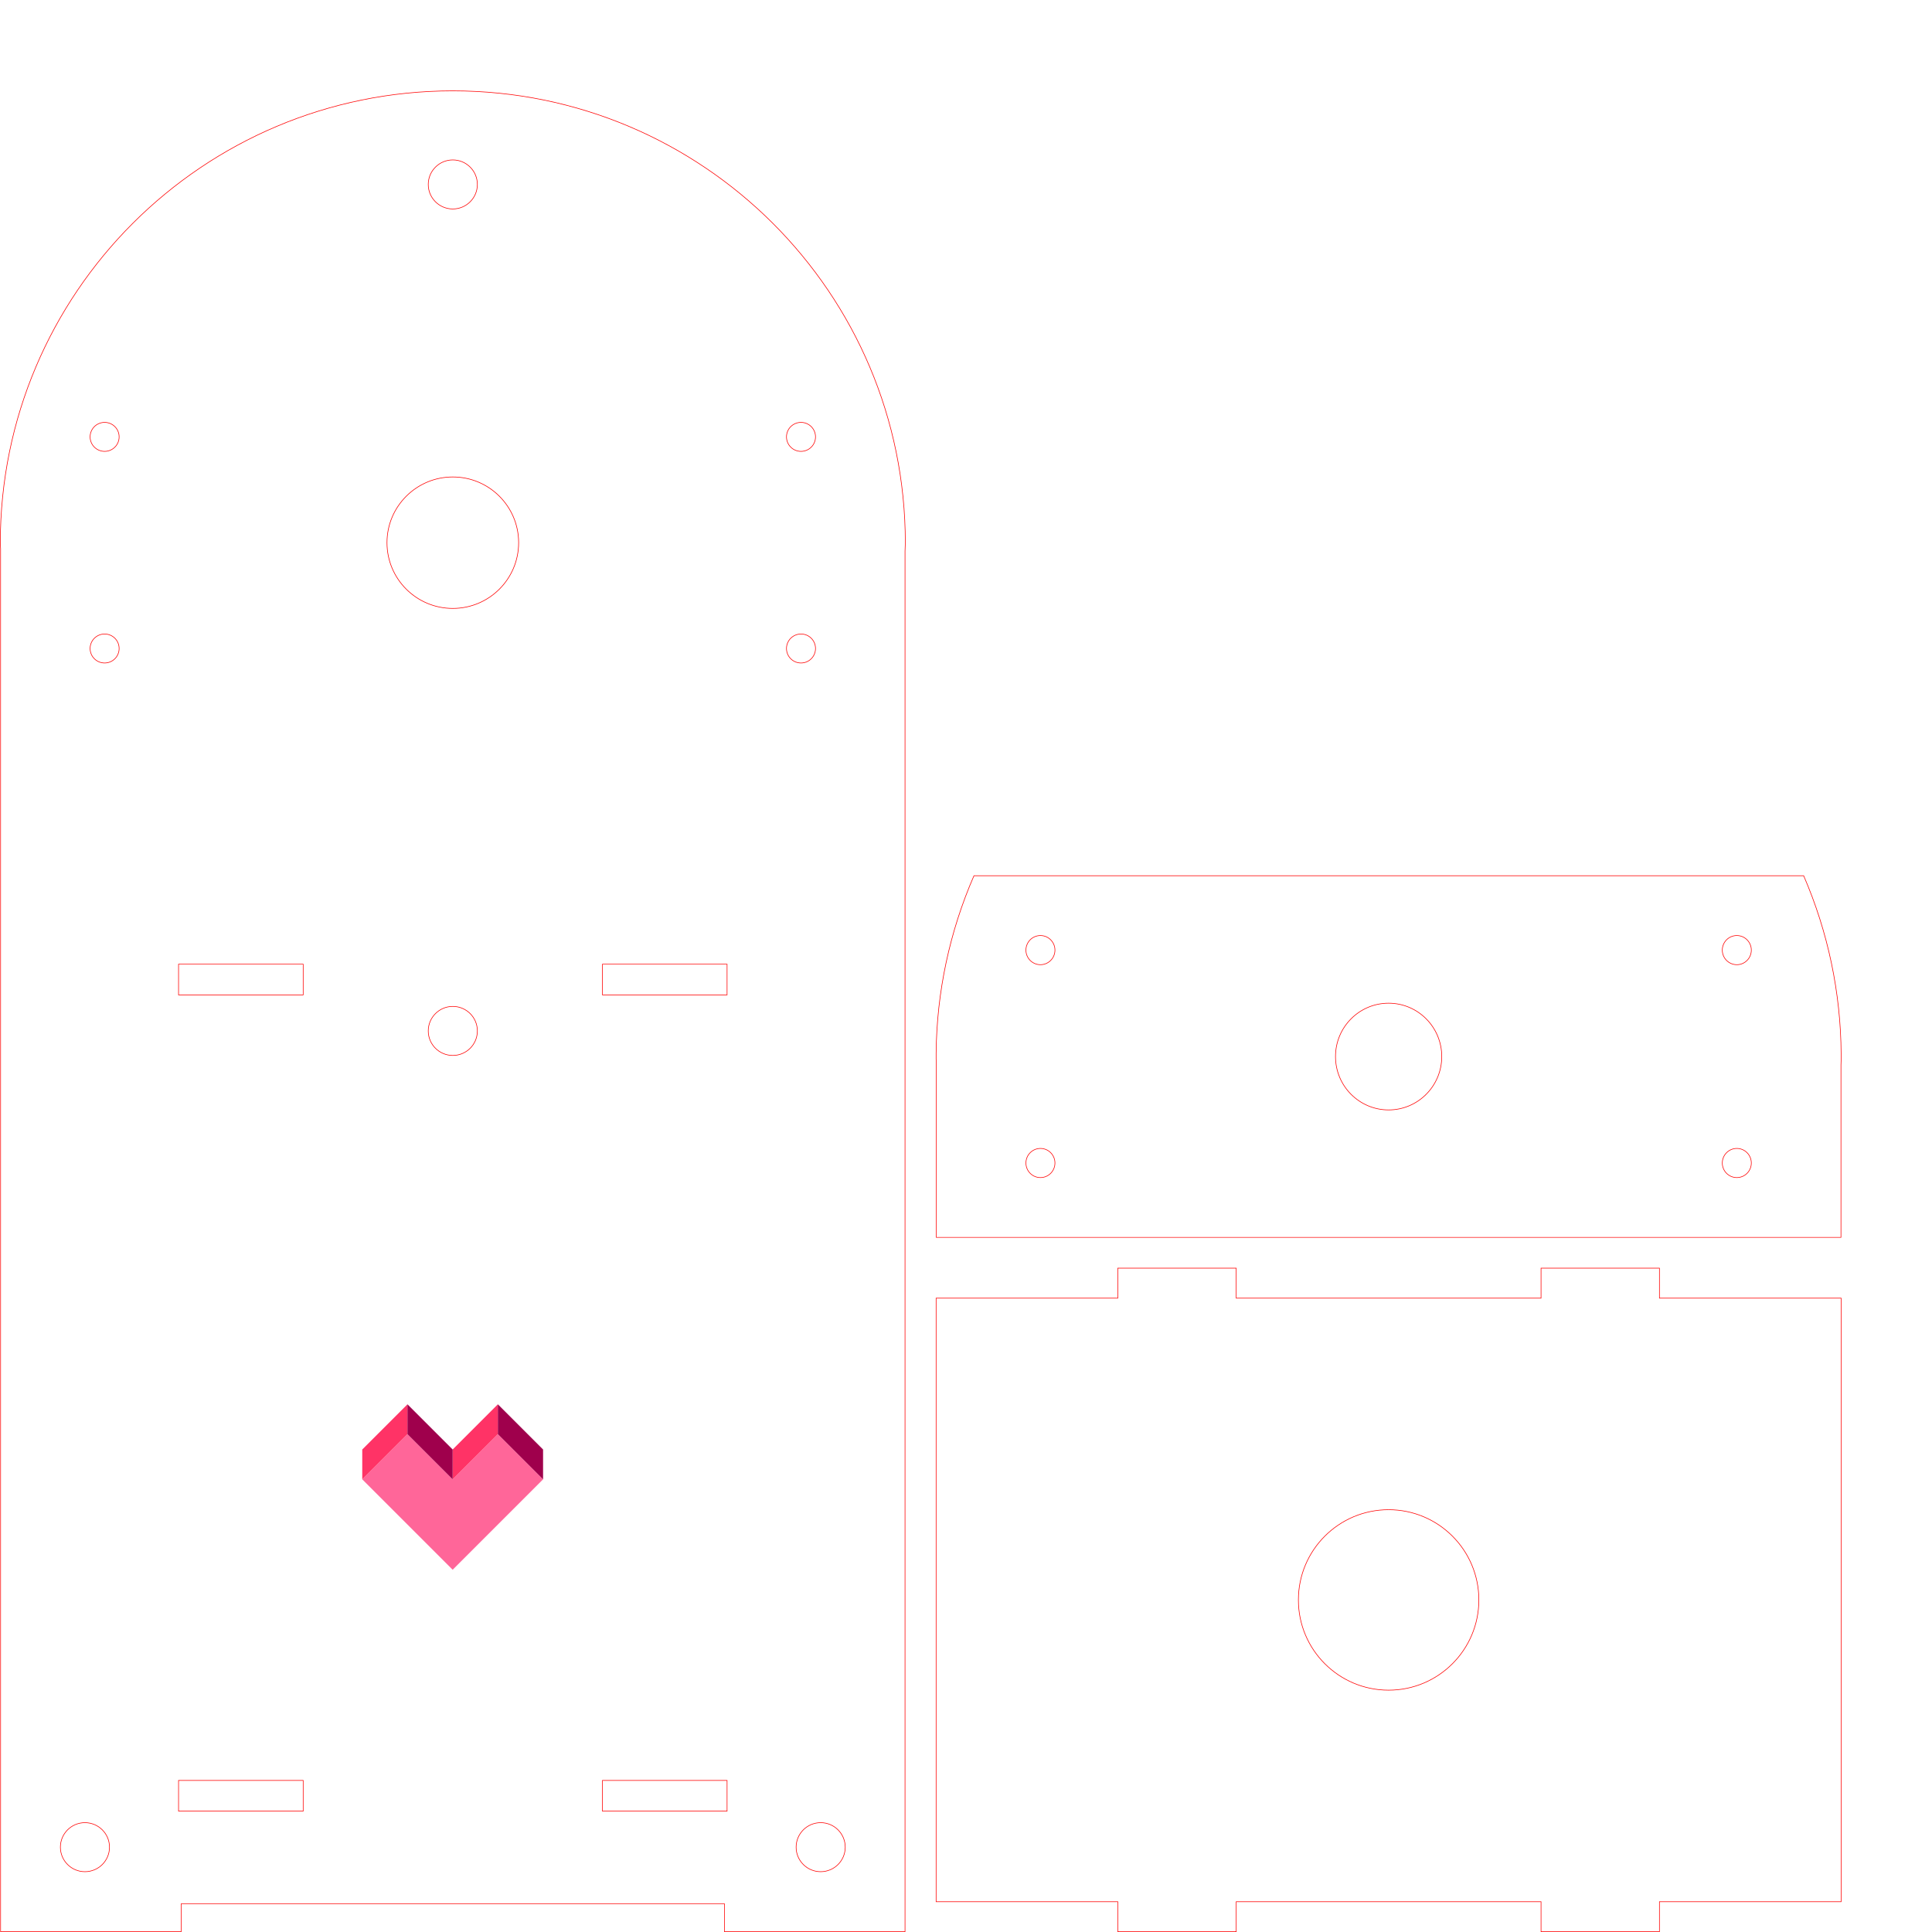
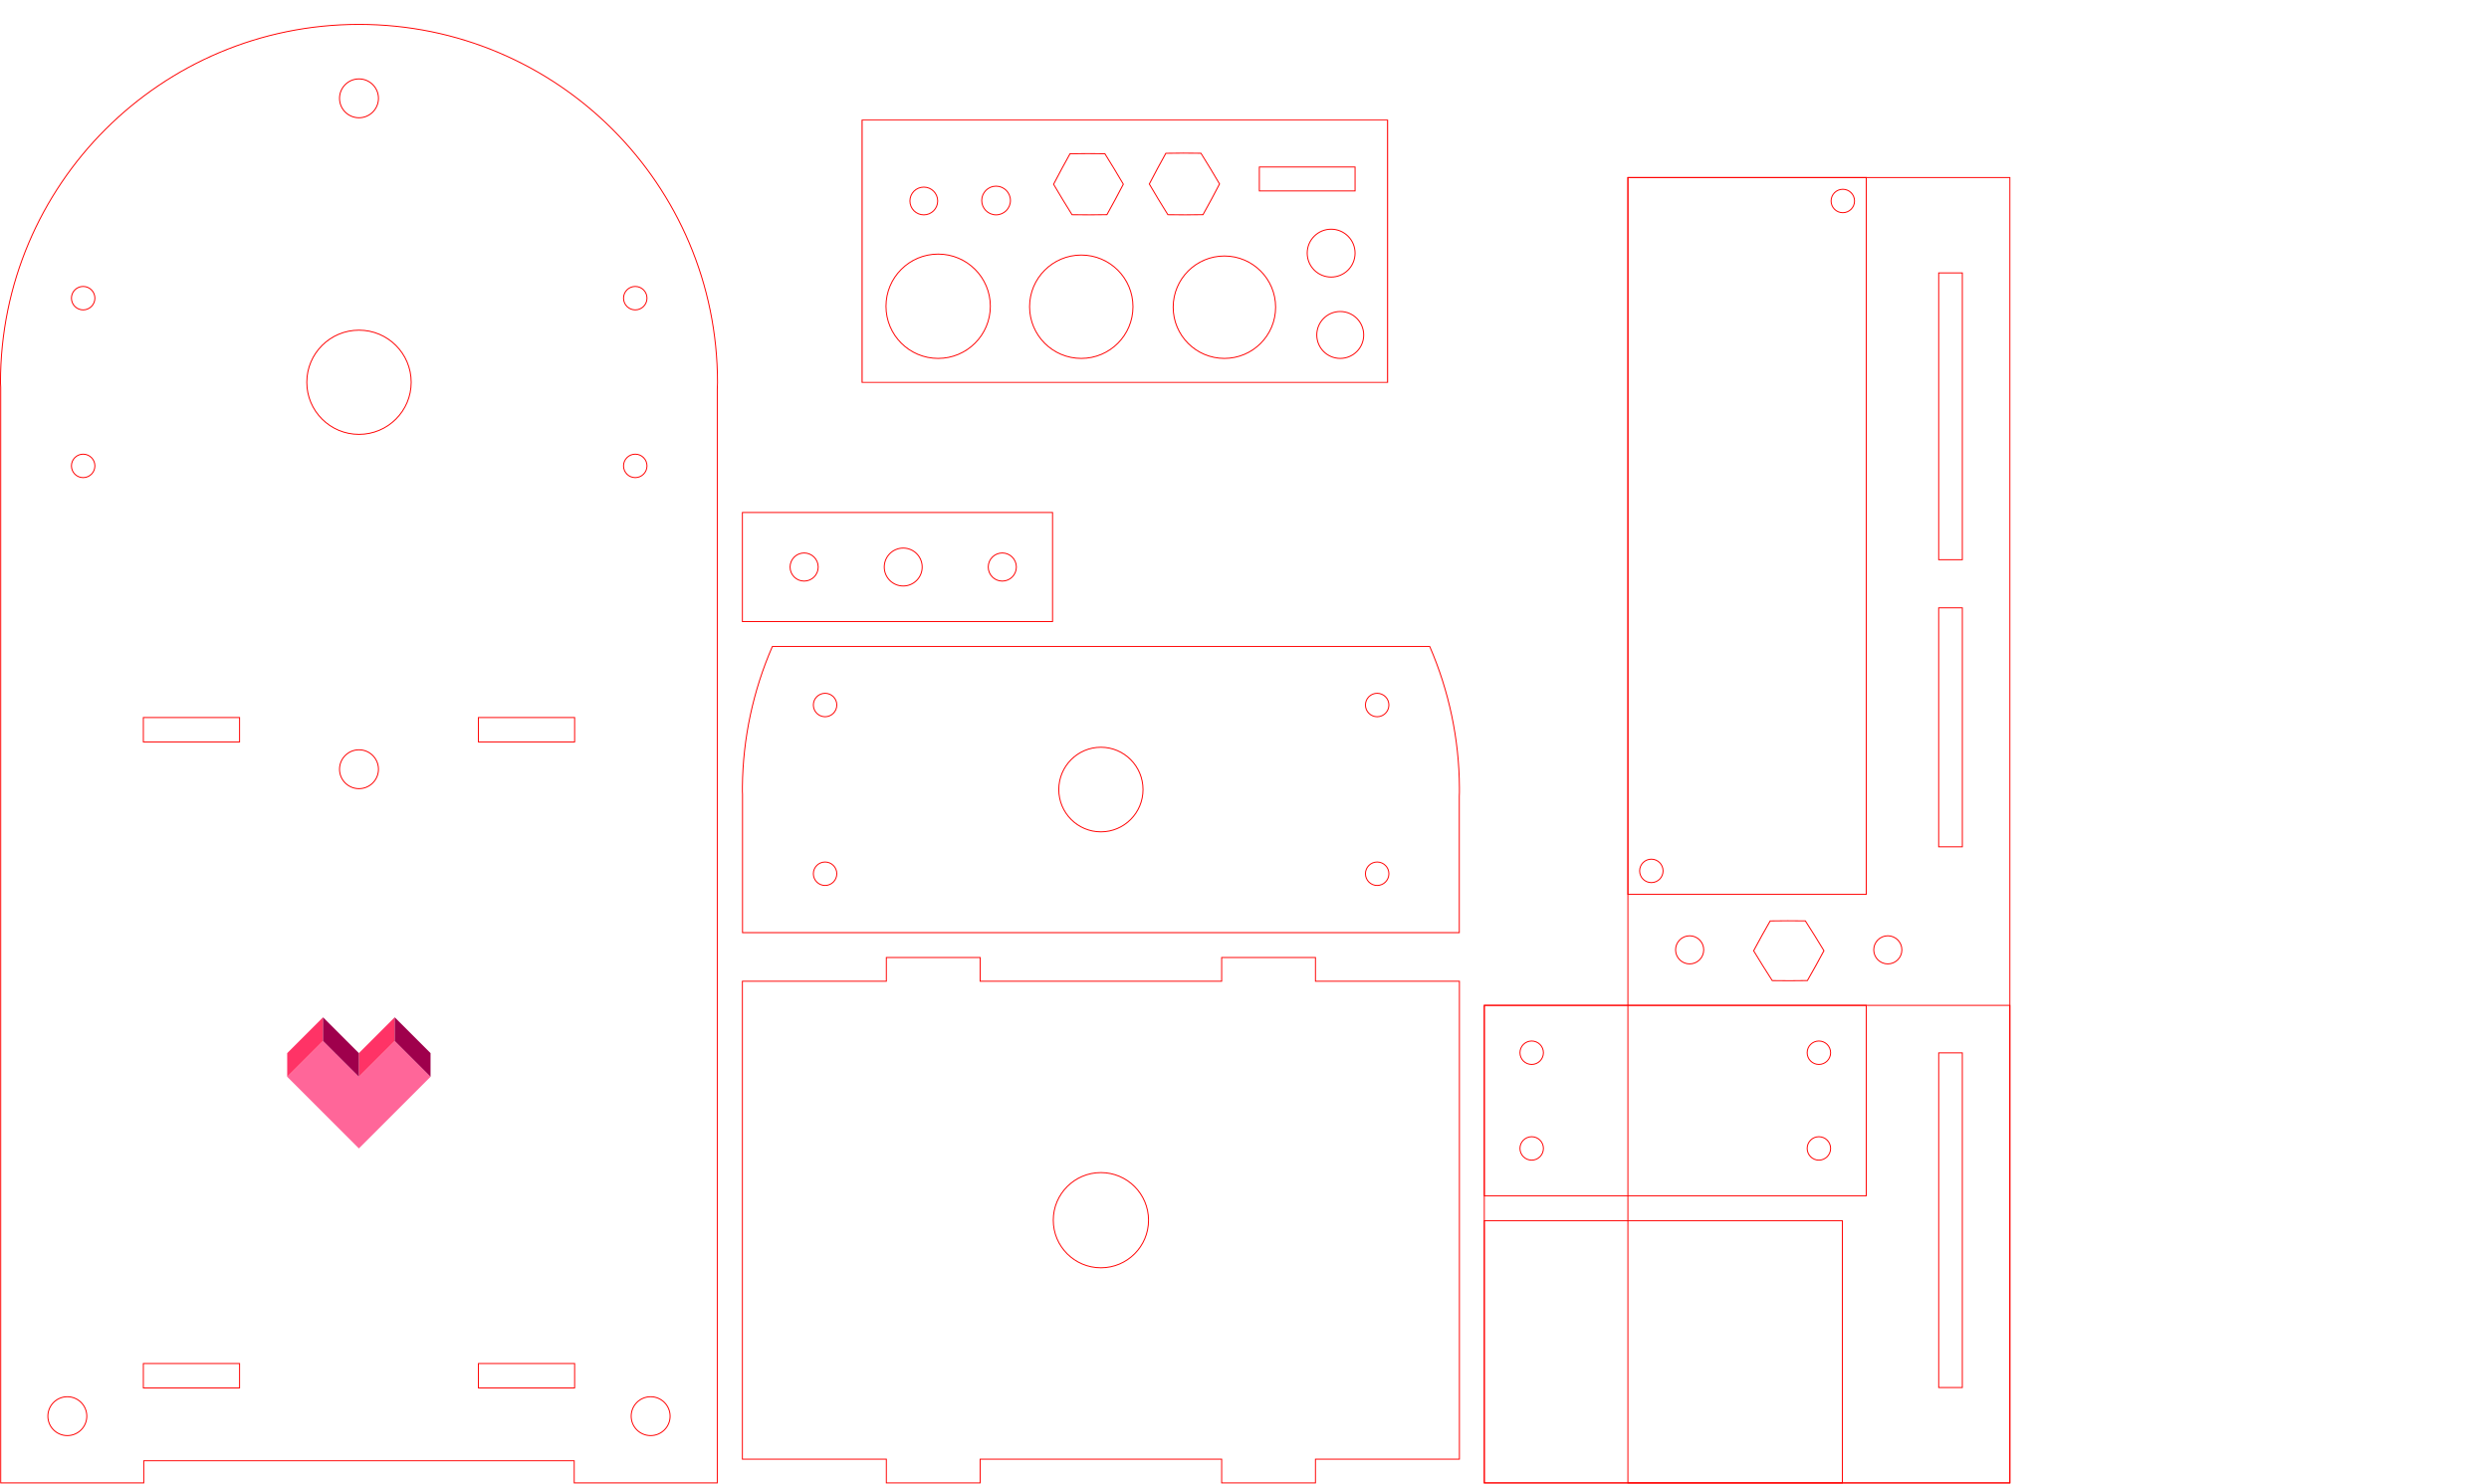
- <svg xmlns="http://www.w3.org/2000/svg" width="320mm" height="320mm" viewBox="0 0 1133.858 1133.858" id="svg2" version="1.1">
+ <svg xmlns="http://www.w3.org/2000/svg" width="520mm" height="310mm" viewBox="0 0 1842.52 1098.425" id="svg2" version="1.1">
  <defs id="defs4" />
-   <g id="layer1" transform="translate(0,81.49606)">
-     <path style="fill:none;fill-opacity:1;stroke:#ff0000;stroke-width:0.355;stroke-miterlimit:4;stroke-dasharray:none;stroke-opacity:1" d="M 265.748,-28.169 A 265.571,265.299 0 0 0 0.178,237.13 a 265.571,265.299 0 0 0 0.172,3.439 l 0,811.616 105.97,0 0,-16.381 318.855,0 0,16.381 105.97,0 0,-810.198 a 265.571,265.299 0 0 0 0.172,-4.857 265.571,265.299 0 0 0 -265.57,-265.299 z m 0,40.534 a 14.409,14.388 0 0 1 14.41,14.388 14.409,14.388 0 0 1 -14.41,14.388 14.409,14.388 0 0 1 -14.41,-14.388 14.409,14.388 0 0 1 14.41,-14.388 z M 61.402,166.398 a 8.517,8.504 0 0 1 8.517,8.505 8.517,8.504 0 0 1 -8.517,8.503 8.517,8.504 0 0 1 -8.517,-8.503 8.517,8.504 0 0 1 8.517,-8.505 z m 408.692,0 a 8.517,8.504 0 0 1 8.517,8.505 8.517,8.504 0 0 1 -8.517,8.503 8.517,8.504 0 0 1 -8.517,-8.503 8.517,8.504 0 0 1 8.517,-8.505 z m -204.346,32.027 a 38.633,38.575 0 0 1 38.632,38.576 38.633,38.575 0 0 1 -38.632,38.574 38.633,38.575 0 0 1 -38.632,-38.574 38.633,38.575 0 0 1 38.632,-38.576 z M 61.402,290.594 a 8.517,8.504 0 0 1 8.517,8.505 8.517,8.504 0 0 1 -8.517,8.503 8.517,8.504 0 0 1 -8.517,-8.503 8.517,8.504 0 0 1 8.517,-8.505 z m 408.692,0 a 8.517,8.504 0 0 1 8.517,8.505 8.517,8.504 0 0 1 -8.517,8.503 8.517,8.504 0 0 1 -8.517,-8.503 8.517,8.504 0 0 1 8.517,-8.505 z m -365.302,193.769 73.143,0 0,18.028 -73.143,0 0,-18.028 z m 248.769,0 73.143,0 0,18.028 -73.143,0 0,-18.028 z m -87.813,24.788 a 14.409,14.388 0 0 1 14.41,14.388 14.409,14.388 0 0 1 -14.41,14.388 14.409,14.388 0 0 1 -14.41,-14.388 14.409,14.388 0 0 1 14.41,-14.388 z m -160.956,454.256 73.143,0 0,18.03 -73.143,0 0,-18.03 z m 248.769,0 73.143,0 0,18.03 -73.143,0 0,-18.03 z M 49.852,988.197 a 14.409,14.388 0 0 1 14.41,14.386 14.409,14.388 0 0 1 -14.41,14.388 14.409,14.388 0 0 1 -14.41,-14.388 14.409,14.388 0 0 1 14.41,-14.386 z m 431.792,0 a 14.409,14.388 0 0 1 14.41,14.386 14.409,14.388 0 0 1 -14.41,14.388 14.409,14.388 0 0 1 -14.41,-14.388 14.409,14.388 0 0 1 14.41,-14.386 z" id="rect4136" />
-     <path style="fill:none;fill-opacity:1;stroke:#ff0000;stroke-width:0.356;stroke-miterlimit:4;stroke-dasharray:none;stroke-opacity:1" d="m 571.599,432.462 a 265.644,266.686 0 0 0 -22.208,104.015 l 0,3.599 a 265.644,266.686 0 0 0 0.098,1.964 l 0,102.665 530.944,0 0,-101.238 a 265.644,266.686 0 0 0 0.098,-2.774 l 0,-3.599 a 265.644,266.686 0 0 0 -21.989,-104.631 l -486.942,0 z m 39.018,35.096 a 8.517,8.555 0 0 1 8.517,8.556 8.517,8.555 0 0 1 -8.517,8.554 8.517,8.555 0 0 1 -8.517,-8.554 8.517,8.555 0 0 1 8.517,-8.556 z m 408.689,0 a 8.517,8.555 0 0 1 8.515,8.556 8.517,8.555 0 0 1 -8.515,8.554 8.517,8.555 0 0 1 -8.517,-8.554 8.517,8.555 0 0 1 8.517,-8.556 z m -204.345,39.708 a 31.177,31.317 0 0 1 31.176,31.318 31.177,31.317 0 0 1 -31.176,31.316 31.177,31.317 0 0 1 -31.178,-31.316 31.177,31.317 0 0 1 31.178,-31.318 z M 610.617,592.499 a 8.517,8.555 0 0 1 8.517,8.556 8.517,8.555 0 0 1 -8.517,8.554 8.517,8.555 0 0 1 -8.517,-8.554 8.517,8.555 0 0 1 8.517,-8.556 z m 408.689,0 a 8.517,8.555 0 0 1 8.515,8.556 8.517,8.555 0 0 1 -8.515,8.554 8.517,8.555 0 0 1 -8.517,-8.554 8.517,8.555 0 0 1 8.517,-8.556 z" id="rect4136-1" />
-     <path style="fill:none;fill-opacity:1;stroke:#ff0000;stroke-width:0.355;stroke-miterlimit:4;stroke-dasharray:none;stroke-opacity:1" d="M 656.018 744.271 L 656.018 761.865 L 549.391 761.865 L 549.391 1116.086 L 656.018 1116.086 L 656.018 1133.68 L 725.504 1133.68 L 725.504 1116.086 L 904.414 1116.086 L 904.414 1133.68 L 973.902 1133.68 L 973.902 1116.086 L 1080.531 1116.086 L 1080.531 761.865 L 973.902 761.865 L 973.902 744.271 L 904.414 744.271 L 904.414 761.865 L 725.504 761.865 L 725.504 744.271 L 656.018 744.271 z M 814.961 886.021 A 52.955 52.955 0 0 1 867.916 938.977 A 52.955 52.955 0 0 1 814.961 991.932 A 52.955 52.955 0 0 1 762.006 938.977 A 52.955 52.955 0 0 1 814.961 886.021 z " transform="translate(0,-81.49606)" id="rect4390" />
-     <g id="g4551" transform="matrix(0.212242,0,0,0.212242,212.5984,738.1527)">
-       <path style="fill:#ff6699" d="m 375,103.751 -124.999,125 -125,-125 -125.001,125 125.001,125.001 125,124.999 L 375,353.752 500,228.751 Z" id="polygon4534" />
-       <path style="fill:#ff3366" d="m 125.001,21.25 0,82.501 -125.001,125 0,-82.5 z" id="polygon4536" />
-       <path style="fill:#ff3366" d="m 375,21.25 0,82.501 -124.999,125 0,-82.5 z" id="polygon4538" />
-       <path style="fill:#9f004c" d="m 250.001,228.751 0,-82.5 -125,-125.001 0,82.501 z" id="polygon4540" />
-       <path style="fill:#9f004c" d="m 500,228.751 0,-82.5 -125,-125.001 0,82.501 z" id="polygon4542" />
+   <g id="layer1" transform="translate(0,46.06299)" style="display:inline">
+     <path style="fill:none;fill-opacity:1;stroke:#ff0000;stroke-width:0.709;stroke-miterlimit:4;stroke-dasharray:none;stroke-opacity:1" d="M 265.748,-28.169 A 265.571,265.299 0 0 0 0.178,237.13 a 265.571,265.299 0 0 0 0.172,3.439 l 0,811.616 105.97,0 0,-16.381 318.855,0 0,16.381 105.97,0 0,-810.198 a 265.571,265.299 0 0 0 0.172,-4.857 265.571,265.299 0 0 0 -265.57,-265.299 z" id="path4599" transform="matrix(0.9993346,0,0,0.9996726,0.176831,0.167685)" />
+     <path style="fill:none;fill-opacity:1;stroke:#ff0000;stroke-width:0.709;stroke-miterlimit:4;stroke-dasharray:none;stroke-opacity:1" d="m 571.599,432.462 a 265.644,266.686 0 0 0 -22.208,104.015 l 0,3.599 a 265.644,266.686 0 0 0 0.098,1.964 l 0,102.665 530.944,0 0,-101.238 a 265.644,266.686 0 0 0 0.098,-2.774 l 0,-3.599 a 265.644,266.686 0 0 0 -21.989,-104.631 l -486.942,0 z" id="path4615" transform="matrix(0.9993362,0,0,0.9983409,0.5410921,0.893567)" />
+     <path style="fill:none;fill-opacity:1;stroke:#ff0000;stroke-width:0.709;stroke-miterlimit:4;stroke-dasharray:none;stroke-opacity:1" d="m 656.123,662.953 0,17.578 -106.556,0 0,353.9 106.556,0 0,17.578 69.44,0 0,-17.578 178.791,0 0,17.578 69.442,0 0,-17.578 106.558,0 0,-353.9 -106.558,0 0,-17.578 -69.442,0 0,17.578 -178.791,0 0,-17.578 -69.44,0 z" id="path4603" />
+     <rect style="fill:none;fill-opacity:1;stroke:#ff0000;stroke-width:0.709;stroke-miterlimit:4;stroke-dasharray:none;stroke-opacity:1" id="rect4766" width="389.379" height="353.946" x="1240.35" y="698.224" transform="matrix(0.9991684,0,0,0.9990853,-140.5389,0.8005416)" />
+     <rect style="fill:none;fill-opacity:1;stroke:#ff0000;stroke-width:0.709;stroke-miterlimit:4;stroke-dasharray:none;stroke-opacity:1" id="rect4768" width="282.963" height="966.822" x="1346.707" y="85.29" transform="matrix(0.9992675,0,0,0.9997853,-140.6423,0.1221349)" />
+     <rect style="display:inline;fill:none;fill-opacity:1;stroke:#ff0000;stroke-width:0.711;stroke-miterlimit:4;stroke-dasharray:none;stroke-opacity:1" id="rect4874-2" width="230.049" height="81.23" x="549.346" y="333.204" transform="matrix(0.9980709,0,0,0.9945674,1.281663,2.030815)" />
+     <rect style="display:inline;fill:none;fill-opacity:1;stroke:#ff0000;stroke-width:0.707;stroke-miterlimit:4;stroke-dasharray:none;stroke-opacity:1" id="rect4993" width="353.976" height="212.244" x="666.295" y="17.763" transform="matrix(1.098907,0,0,0.9151501,-94.01241,26.5876)" />
+   </g>
+   <g id="layer2" style="display:inline" transform="translate(0,-35.43307)">
+     <path transform="translate(0,81.49606)" style="display:inline;fill:none;fill-opacity:1;stroke:#ff0000;stroke-width:0.709;stroke-miterlimit:4;stroke-dasharray:none;stroke-opacity:1" d="m 265.748,12.365 a 14.409,14.388 0 0 1 14.41,14.388 14.409,14.388 0 0 1 -14.41,14.388 14.409,14.388 0 0 1 -14.41,-14.388 14.409,14.388 0 0 1 14.41,-14.388 z" id="path4597" />
+     <path transform="matrix(1.019232,0,0,1.020857,-1.017212,77.67062)" style="display:inline;fill:none;fill-opacity:1;stroke:#ff0000;stroke-width:0.695;stroke-miterlimit:4;stroke-dasharray:none;stroke-opacity:1" d="m 61.402,166.398 a 8.517,8.504 0 0 1 8.517,8.505 8.517,8.504 0 0 1 -8.517,8.503 8.517,8.504 0 0 1 -8.517,-8.503 8.517,8.504 0 0 1 8.517,-8.505 z" id="path4595" />
+     <path transform="matrix(1.019231,0,0,1.020857,-8.876695,77.67062)" style="display:inline;fill:none;fill-opacity:1;stroke:#ff0000;stroke-width:0.695;stroke-miterlimit:4;stroke-dasharray:none;stroke-opacity:1" d="m 470.094,166.398 a 8.517,8.504 0 0 1 8.517,8.505 8.517,8.504 0 0 1 -8.517,8.503 8.517,8.504 0 0 1 -8.517,-8.503 8.517,8.504 0 0 1 8.517,-8.505 z" id="path4593" />
+     <path transform="translate(0,81.49606)" style="display:inline;fill:none;fill-opacity:1;stroke:#ff0000;stroke-width:0.709;stroke-miterlimit:4;stroke-dasharray:none;stroke-opacity:1" d="m 265.748,198.425 a 38.633,38.575 0 0 1 38.632,38.576 38.633,38.575 0 0 1 -38.632,38.574 38.633,38.575 0 0 1 -38.632,-38.574 38.633,38.575 0 0 1 38.632,-38.576 z" id="path4591" />
+     <path transform="matrix(1.019232,0,0,1.020857,-1.017212,75.08023)" style="display:inline;fill:none;fill-opacity:1;stroke:#ff0000;stroke-width:0.695;stroke-miterlimit:4;stroke-dasharray:none;stroke-opacity:1" d="m 61.402,290.594 a 8.517,8.504 0 0 1 8.517,8.505 8.517,8.504 0 0 1 -8.517,8.503 8.517,8.504 0 0 1 -8.517,-8.503 8.517,8.504 0 0 1 8.517,-8.505 z" id="path4589" />
+     <path transform="matrix(1.019231,0,0,1.020857,-8.876695,75.08024)" style="display:inline;fill:none;fill-opacity:1;stroke:#ff0000;stroke-width:0.695;stroke-miterlimit:4;stroke-dasharray:none;stroke-opacity:1" d="m 470.094,290.594 a 8.517,8.504 0 0 1 8.517,8.505 8.517,8.504 0 0 1 -8.517,8.503 8.517,8.504 0 0 1 -8.517,-8.503 8.517,8.504 0 0 1 8.517,-8.505 z" id="path4587" />
+     <path style="display:inline;fill:none;fill-opacity:1;stroke:#ff0000;stroke-width:0.709;stroke-miterlimit:4;stroke-dasharray:none;stroke-opacity:1" d="m 106.12,566.75 71.224,0 0,18.074 -71.224,0 0,-18.074 z" id="path4585" />
+     <path style="display:inline;fill:none;fill-opacity:1;stroke:#ff0000;stroke-width:0.709;stroke-miterlimit:4;stroke-dasharray:none;stroke-opacity:1" d="m 354.152,566.75 71.224,0 0,18.074 -71.224,0 0,-18.074 z" id="path4583" />
+     <path transform="translate(0,81.49606)" style="display:inline;fill:none;fill-opacity:1;stroke:#ff0000;stroke-width:0.709;stroke-miterlimit:4;stroke-dasharray:none;stroke-opacity:1" d="m 265.748,509.151 a 14.409,14.388 0 0 1 14.41,14.388 14.409,14.388 0 0 1 -14.41,14.388 14.409,14.388 0 0 1 -14.41,-14.388 14.409,14.388 0 0 1 14.41,-14.388 z" id="path4581" />
+     <path style="display:inline;fill:none;fill-opacity:1;stroke:#ff0000;stroke-width:0.709;stroke-miterlimit:4;stroke-dasharray:none;stroke-opacity:1" d="m 106.12,1045.097 71.224,0 0,18.074 -71.224,0 0,-18.074 z" id="path4579" />
+     <path style="display:inline;fill:none;fill-opacity:1;stroke:#ff0000;stroke-width:0.709;stroke-miterlimit:4;stroke-dasharray:none;stroke-opacity:1" d="m 354.152,1045.097 71.224,0 0,18.074 -71.224,0 0,-18.074 z" id="path4577" />
+     <path transform="translate(0,81.49606)" style="display:inline;fill:none;fill-opacity:1;stroke:#ff0000;stroke-width:0.709;stroke-miterlimit:4;stroke-dasharray:none;stroke-opacity:1" d="M 49.852,988.197 A 14.409,14.388 0 0 1 64.262,1002.583 14.409,14.388 0 0 1 49.852,1016.971 14.409,14.388 0 0 1 35.442,1002.583 14.409,14.388 0 0 1 49.852,988.197 Z" id="path4575" />
+     <path transform="translate(0,81.49606)" style="display:inline;fill:none;fill-opacity:1;stroke:#ff0000;stroke-width:0.709;stroke-miterlimit:4;stroke-dasharray:none;stroke-opacity:1" d="m 481.644,988.197 a 14.409,14.388 0 0 1 14.41,14.386 14.409,14.388 0 0 1 -14.41,14.388 14.409,14.388 0 0 1 -14.41,-14.388 14.409,14.388 0 0 1 14.41,-14.386 z" id="rect4136" />
+     <path transform="matrix(1.019176,0,0,1.014834,-11.54578,74.30682)" style="display:inline;fill:none;fill-opacity:1;stroke:#ff0000;stroke-width:0.697;stroke-miterlimit:4;stroke-dasharray:none;stroke-opacity:1" d="m 610.617,467.557 a 8.517,8.555 0 0 1 8.517,8.556 8.517,8.555 0 0 1 -8.517,8.554 8.517,8.555 0 0 1 -8.517,-8.554 8.517,8.555 0 0 1 8.517,-8.556 z" id="path4613" />
+     <path transform="matrix(1.019294,0,0,1.014835,-19.50155,74.30623)" style="display:inline;fill:none;fill-opacity:1;stroke:#ff0000;stroke-width:0.697;stroke-miterlimit:4;stroke-dasharray:none;stroke-opacity:1" d="m 1019.306,467.557 a 8.517,8.555 0 0 1 8.515,8.556 8.517,8.555 0 0 1 -8.515,8.554 8.517,8.555 0 0 1 -8.517,-8.554 8.517,8.555 0 0 1 8.517,-8.556 z" id="path4611" />
+     <path transform="translate(0,81.49606)" style="display:inline;fill:none;fill-opacity:1;stroke:#ff0000;stroke-width:0.709;stroke-miterlimit:4;stroke-dasharray:none;stroke-opacity:1" d="m 814.961,507.266 a 31.177,31.317 0 0 1 31.176,31.318 31.177,31.317 0 0 1 -31.176,31.316 31.177,31.317 0 0 1 -31.178,-31.316 31.177,31.317 0 0 1 31.178,-31.318 z" id="path4609" />
+     <path transform="matrix(1.019176,0,0,1.014834,-11.54578,72.45342)" style="display:inline;fill:none;fill-opacity:1;stroke:#ff0000;stroke-width:0.697;stroke-miterlimit:4;stroke-dasharray:none;stroke-opacity:1" d="m 610.617,592.499 a 8.517,8.555 0 0 1 8.517,8.556 8.517,8.555 0 0 1 -8.517,8.554 8.517,8.555 0 0 1 -8.517,-8.554 8.517,8.555 0 0 1 8.517,-8.556 z" id="path4607" />
+     <path transform="matrix(1.019294,0,0,1.014835,-19.50155,72.45268)" style="display:inline;fill:none;fill-opacity:1;stroke:#ff0000;stroke-width:0.697;stroke-miterlimit:4;stroke-dasharray:none;stroke-opacity:1" d="m 1019.306,592.499 a 8.517,8.555 0 0 1 8.515,8.556 8.517,8.555 0 0 1 -8.515,8.554 8.517,8.555 0 0 1 -8.517,-8.554 8.517,8.555 0 0 1 8.517,-8.556 z" id="rect4136-1" />
+     <path transform="matrix(0.66577,0,0,0.66577,272.3841,368.0915)" style="display:inline;fill:none;fill-opacity:1;stroke:#ff0000;stroke-width:1.064;stroke-miterlimit:4;stroke-dasharray:none;stroke-opacity:1" d="m 814.961,804.525 a 52.955,52.955 0 0 1 52.955,52.955 52.955,52.955 0 0 1 -52.955,52.955 52.955,52.955 0 0 1 -52.955,-52.955 52.955,52.955 0 0 1 52.955,-52.955 z" id="rect4390" />
+     <path style="fill:none;fill-opacity:1;stroke:#ff0000;stroke-width:2.357;stroke-miterlimit:4;stroke-dasharray:none;stroke-opacity:1" id="path4653" d="m -177.143,359.854 -37.286,-21.134 -36.945,-21.724 -0.341,-42.857 0.341,-42.857 36.945,-21.724 37.286,-21.134 37.286,21.134 36.945,21.724 0.341,42.857 -0.341,42.857 -36.945,21.724 z" transform="matrix(0.268021,0.1485664,-0.14297,0.2579246,1410.849,695.0494)" />
+     <path style="display:inline;fill:none;fill-opacity:1;stroke:#ff0000;stroke-width:0.709;stroke-miterlimit:4;stroke-dasharray:none;stroke-opacity:1" d="m 1364.174,671.638 a 8.678,8.678 0 0 1 8.676,8.678 8.678,8.678 0 0 1 -8.676,8.676 8.678,8.678 0 0 1 -8.678,-8.676 8.678,8.678 0 0 1 8.678,-8.678 z" id="path4611-2" transform="translate(-141.7323,0)" />
+     <path style="display:inline;fill:none;fill-opacity:1;stroke:#ff0000;stroke-width:0.709;stroke-miterlimit:4;stroke-dasharray:none;stroke-opacity:1" d="m 1505.907,175.575 a 8.678,8.678 0 0 1 8.676,8.678 8.678,8.678 0 0 1 -8.676,8.676 8.678,8.678 0 0 1 -8.678,-8.676 8.678,8.678 0 0 1 8.678,-8.678 z" id="path4611-2-6" transform="translate(-141.7323,0)" />
+     <rect style="fill:none;fill-opacity:1;stroke:#ff0000;stroke-width:0.709;stroke-miterlimit:4;stroke-dasharray:none;stroke-opacity:1" id="rect4689" width="17.516" height="176.964" x="1576.872" y="485.534" transform="translate(-141.7323,0)" />
+     <rect style="display:inline;fill:none;fill-opacity:1;stroke:#ff0000;stroke-width:0.709;stroke-miterlimit:4;stroke-dasharray:none;stroke-opacity:1" id="rect4689-1" width="17.496" height="212.378" x="1576.882" y="237.512" transform="translate(-141.7323,0)" />
+     <rect style="display:inline;fill:none;fill-opacity:1;stroke:#ff0000;stroke-width:0.709;stroke-miterlimit:4;stroke-dasharray:none;stroke-opacity:1" id="rect4689-8" width="17.479" height="247.794" x="1576.89" y="815.079" transform="translate(-141.7323,0)" />
+     <path style="display:inline;fill:none;fill-opacity:1;stroke:#ff0000;stroke-width:0.709;stroke-miterlimit:4;stroke-dasharray:none;stroke-opacity:1" d="m 1275.591,806.283 a 8.678,8.678 0 0 1 8.676,8.678 8.678,8.678 0 0 1 -8.676,8.676 8.678,8.678 0 0 1 -8.678,-8.676 8.678,8.678 0 0 1 8.678,-8.678 z" id="path4611-2-7" transform="translate(-141.7323,0)" />
+     <path style="display:inline;fill:none;fill-opacity:1;stroke:#ff0000;stroke-width:0.709;stroke-miterlimit:4;stroke-dasharray:none;stroke-opacity:1" d="m 1488.19,806.283 a 8.678,8.678 0 0 1 8.676,8.678 8.678,8.678 0 0 1 -8.676,8.676 8.678,8.678 0 0 1 -8.678,-8.676 8.678,8.678 0 0 1 8.678,-8.678 z" id="path4611-2-9" transform="translate(-141.7323,0)" />
+     <path style="display:inline;fill:none;fill-opacity:1;stroke:#ff0000;stroke-width:0.709;stroke-miterlimit:4;stroke-dasharray:none;stroke-opacity:1" d="m 1488.19,877.15 a 8.678,8.678 0 0 1 8.676,8.678 8.678,8.678 0 0 1 -8.676,8.676 8.678,8.678 0 0 1 -8.678,-8.676 8.678,8.678 0 0 1 8.678,-8.678 z" id="path4611-2-2" transform="translate(-141.7323,0)" />
+     <path style="display:inline;fill:none;fill-opacity:1;stroke:#ff0000;stroke-width:0.709;stroke-miterlimit:4;stroke-dasharray:none;stroke-opacity:1" d="m 1275.591,877.15 a 8.678,8.678 0 0 1 8.676,8.678 8.678,8.678 0 0 1 -8.676,8.676 8.678,8.678 0 0 1 -8.678,-8.676 8.678,8.678 0 0 1 8.678,-8.678 z" id="path4611-2-0" transform="translate(-141.7323,0)" />
+     <path style="display:inline;fill:none;fill-opacity:1;stroke:#ff0000;stroke-width:0.709;stroke-miterlimit:4;stroke-dasharray:none;stroke-opacity:1" d="m 1392.521,728.367 a 10.413,10.413 0 0 1 10.412,10.414 10.413,10.413 0 0 1 -10.412,10.411 10.413,10.413 0 0 1 -10.414,-10.411 10.413,10.413 0 0 1 10.414,-10.414 z" id="path4611-2-9-2" transform="translate(-141.7323,0)" />
+     <path style="display:inline;fill:none;fill-opacity:1;stroke:#ff0000;stroke-width:0.709;stroke-miterlimit:4;stroke-dasharray:none;stroke-opacity:1" d="m 1539.214,728.367 a 10.413,10.413 0 0 1 10.412,10.414 10.413,10.413 0 0 1 -10.412,10.411 10.413,10.413 0 0 1 -10.414,-10.411 10.413,10.413 0 0 1 10.414,-10.414 z" id="path4611-2-9-5" transform="translate(-141.7323,0)" />
+     <path style="display:inline;fill:none;fill-opacity:1;stroke:#ff0000;stroke-width:0.709;stroke-miterlimit:4;stroke-dasharray:none;stroke-opacity:1" d="m 595.277,444.902 a 10.413,10.413 0 0 1 10.412,10.414 10.413,10.413 0 0 1 -10.412,10.411 10.413,10.413 0 0 1 -10.414,-10.411 10.413,10.413 0 0 1 10.414,-10.414 z" id="path4611-2-9-2-9" />
+     <path style="display:inline;fill:none;fill-opacity:1;stroke:#ff0000;stroke-width:0.709;stroke-miterlimit:4;stroke-dasharray:none;stroke-opacity:1" d="m 741.97,444.902 a 10.413,10.413 0 0 1 10.412,10.414 10.413,10.413 0 0 1 -10.412,10.412 10.413,10.413 0 0 1 -10.414,-10.412 10.413,10.413 0 0 1 10.414,-10.414 z" id="path4611-2-9-5-2" />
+     <ellipse style="display:inline;fill:none;fill-opacity:1;stroke:#ff0000;stroke-width:0.709;stroke-miterlimit:4;stroke-dasharray:none;stroke-opacity:1" id="path4876-8" cx="668.622" cy="455.315" rx="14.04" ry="14.04" />
+     <path style="display:inline;fill:none;fill-opacity:1;stroke:#ff0000;stroke-width:0.718;stroke-miterlimit:4;stroke-dasharray:none;stroke-opacity:1" d="m 927.749,153.735 71.224,0 0,18.074 -71.224,0 0,-18.074 z" id="path4583-9" transform="matrix(0.9949037,0,0,0.9804899,9.226095,8.356665)" />
+     <path style="display:inline;fill:none;fill-opacity:1;stroke:#ff0000;stroke-width:0.584;stroke-miterlimit:4;stroke-dasharray:none;stroke-opacity:1" d="m 849.133,212.506 a 31.177,31.317 0 0 1 31.176,31.318 31.177,31.317 0 0 1 -31.176,31.316 31.177,31.317 0 0 1 -31.178,-31.316 31.177,31.317 0 0 1 31.178,-31.318 z" id="path4609-7" transform="matrix(1.216037,0,0,1.210659,-126.1979,-32.27273)" />
+     <path style="display:inline;fill:none;fill-opacity:1;stroke:#ff0000;stroke-width:2.325;stroke-miterlimit:4;stroke-dasharray:none;stroke-opacity:1" id="path4653-3" d="m -177.143,359.854 -37.286,-21.134 -36.945,-21.724 -0.341,-42.857 0.341,-42.857 36.945,-21.724 37.286,-21.134 37.286,21.134 36.945,21.724 0.341,42.857 -0.341,42.857 -36.945,21.724 z" transform="matrix(0.26771,0.1529578,-0.1428041,0.2655484,963.3625,125.9713)" />
+     <path style="display:inline;fill:none;fill-opacity:1;stroke:#ff0000;stroke-width:0.718;stroke-miterlimit:4;stroke-dasharray:none;stroke-opacity:1" d="m 731.956,147.547 a 10.413,10.413 0 0 1 10.412,10.414 10.413,10.413 0 0 1 -10.412,10.411 10.413,10.413 0 0 1 -10.414,-10.411 10.413,10.413 0 0 1 10.414,-10.414 z" id="path4611-2-9-2-9-6" transform="matrix(0.9868325,0,0,0.9868357,-38.45825,28.3718)" />
+     <ellipse style="display:inline;fill:none;fill-opacity:1;stroke:#ff0000;stroke-width:0.936;stroke-miterlimit:4;stroke-dasharray:none;stroke-opacity:1" id="path4876-8-1" cx="795.071" cy="155.98" rx="14.04" ry="14.04" transform="matrix(0.7571223,0,0,0.7571224,135.396,65.80179)" />
+     <path style="display:inline;fill:none;fill-opacity:1;stroke:#ff0000;stroke-width:0.708;stroke-miterlimit:4;stroke-dasharray:none;stroke-opacity:1" d="m 734.985,207.268 a 38.633,38.575 0 0 1 38.632,38.576 38.633,38.575 0 0 1 -38.632,38.574 38.633,38.575 0 0 1 -38.632,-38.574 38.633,38.575 0 0 1 38.632,-38.576 z" id="path4591-2" transform="matrix(0.9997465,0,0,1.001219,-40.31046,16.06221)" />
+     <path style="display:inline;fill:none;fill-opacity:1;stroke:#ff0000;stroke-width:0.588;stroke-miterlimit:4;stroke-dasharray:none;stroke-opacity:1" d="m 944.493,231.546 a 14.409,14.388 0 0 1 14.41,14.388 14.409,14.388 0 0 1 -14.41,14.388 14.409,14.388 0 0 1 -14.41,-14.388 14.409,14.388 0 0 1 14.41,-14.388 z" id="path4597-9" transform="matrix(1.204899,0,0,1.206683,-145.8918,-13.30003)" />
+     <path style="display:inline;fill:none;fill-opacity:1;stroke:#ff0000;stroke-width:0.715;stroke-miterlimit:4;stroke-dasharray:none;stroke-opacity:1" d="m 734.985,207.268 a 38.633,38.575 0 0 1 38.632,38.576 38.633,38.575 0 0 1 -38.632,38.574 38.633,38.575 0 0 1 -38.632,-38.574 38.633,38.575 0 0 1 38.632,-38.576 z" id="path4591-2-3" transform="matrix(0.9905746,0,0,0.9920333,72.37565,18.67476)" />
+     <path style="display:inline;fill:none;fill-opacity:1;stroke:#ff0000;stroke-width:0.576;stroke-miterlimit:4;stroke-dasharray:none;stroke-opacity:1" d="m 944.493,231.546 a 14.409,14.388 0 0 1 14.41,14.388 14.409,14.388 0 0 1 -14.41,14.388 14.409,14.388 0 0 1 -14.41,-14.388 14.409,14.388 0 0 1 14.41,-14.388 z" id="path4597-9-1" transform="matrix(1.229488,0,0,1.23131,-175.8486,-79.94711)" />
+     <path style="display:inline;fill:none;fill-opacity:1;stroke:#ff0000;stroke-width:2.342;stroke-miterlimit:4;stroke-dasharray:none;stroke-opacity:1" id="path4653-3-9" d="m -177.143,359.854 -37.286,-21.134 -36.945,-21.724 -0.341,-42.857 0.341,-42.857 36.945,-21.724 37.286,-21.134 37.286,21.134 36.945,21.724 0.341,42.857 -0.341,42.857 -36.945,21.724 z" transform="matrix(0.2658834,0.1517731,-0.1418297,0.2634917,891.7285,126.5024)" />
+   </g>
+   <g id="layer3" style="display:inline" transform="translate(0,-35.43307)">
+     <g style="display:inline;stroke-width:3.339;stroke-miterlimit:4;stroke-dasharray:none" id="g4551" transform="matrix(0.212242,0,0,0.212242,212.5984,784.2157)">
+       <path style="fill:#ff6699;stroke-width:3.339;stroke-miterlimit:4;stroke-dasharray:none" d="m 375,103.751 -124.999,125 -125,-125 -125.001,125 125.001,125.001 125,124.999 L 375,353.752 500,228.751 Z" id="polygon4534" />
+       <path style="fill:#ff3366;stroke-width:3.339;stroke-miterlimit:4;stroke-dasharray:none" d="m 125.001,21.25 0,82.501 -125.001,125 0,-82.5 z" id="polygon4536" />
+       <path style="fill:#ff3366;stroke-width:3.339;stroke-miterlimit:4;stroke-dasharray:none" d="m 375,21.25 0,82.501 -124.999,125 0,-82.5 z" id="polygon4538" />
+       <path style="fill:#9f004c;stroke-width:3.339;stroke-miterlimit:4;stroke-dasharray:none" d="m 250.001,228.751 0,-82.5 -125,-125.001 0,82.501 z" id="polygon4540" />
+       <path style="fill:#9f004c;stroke-width:3.339;stroke-miterlimit:4;stroke-dasharray:none" d="m 500,228.751 0,-82.5 -125,-125.001 0,82.501 z" id="polygon4542" />
    </g>
+     <rect style="display:inline;fill:none;fill-opacity:1;stroke:#ff0000;stroke-width:0.711;stroke-miterlimit:4;stroke-dasharray:none;stroke-opacity:1" id="rect4691" width="283.465" height="141.732" x="1240.354" y="779.331" transform="matrix(0.9974969,0,0,0.9950062,-138.4694,4.442306)" />
+     <rect style="fill:none;fill-opacity:1;stroke:#ff0000;stroke-width:0.71;stroke-miterlimit:4;stroke-dasharray:none;stroke-opacity:1" id="rect4694" width="176.773" height="531.103" x="1346.653" y="166.732" transform="matrix(0.9982151,0,0,0.9994044,-139.1708,0.2574934)" />
+     <rect style="display:inline;fill:none;fill-opacity:1;stroke:#ff0000;stroke-width:0.711;stroke-miterlimit:4;stroke-dasharray:none;stroke-opacity:1" id="rect4696" width="265.748" height="194.882" x="1240.354" y="938.78" transform="matrix(0.9973321,0,0,0.9963654,-138.2653,3.962941)" />
  </g>
  <style id="style4532" type="text/css">
		.p1 {fill:#f69;}
		.p2 {fill:#f36;}
		.p3 {fill:#9f004c;}
	</style>
</svg>
